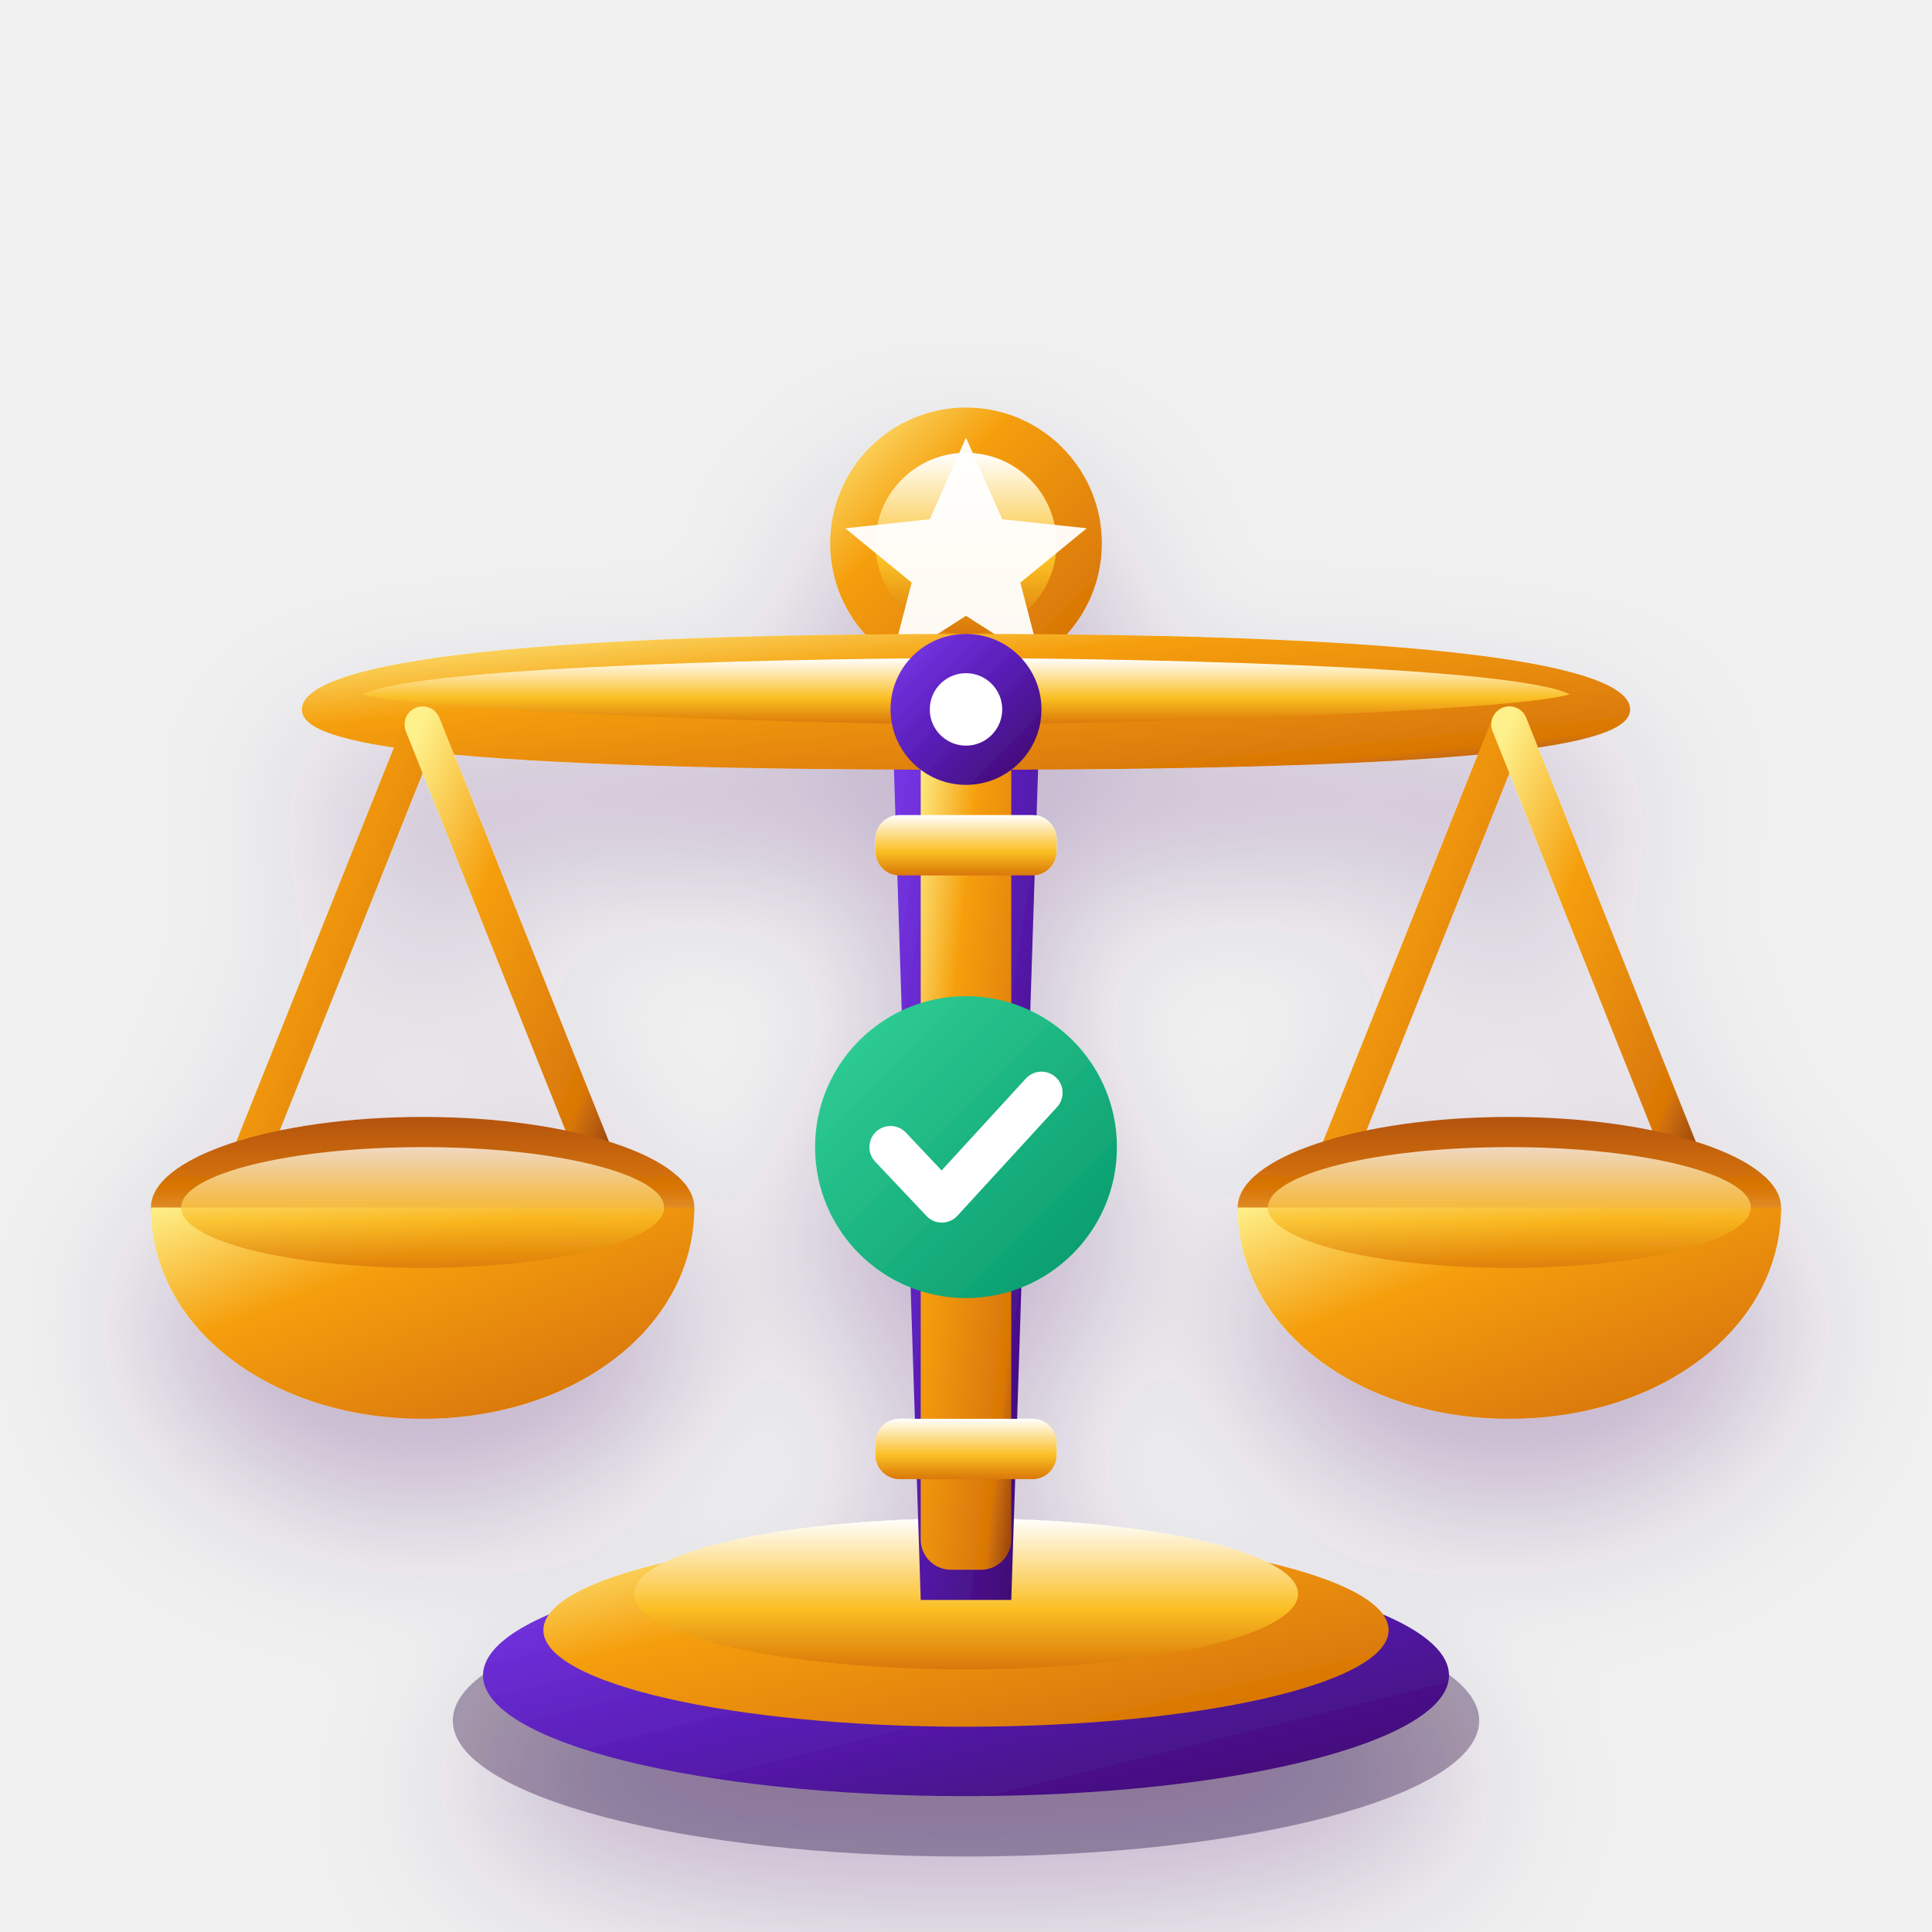
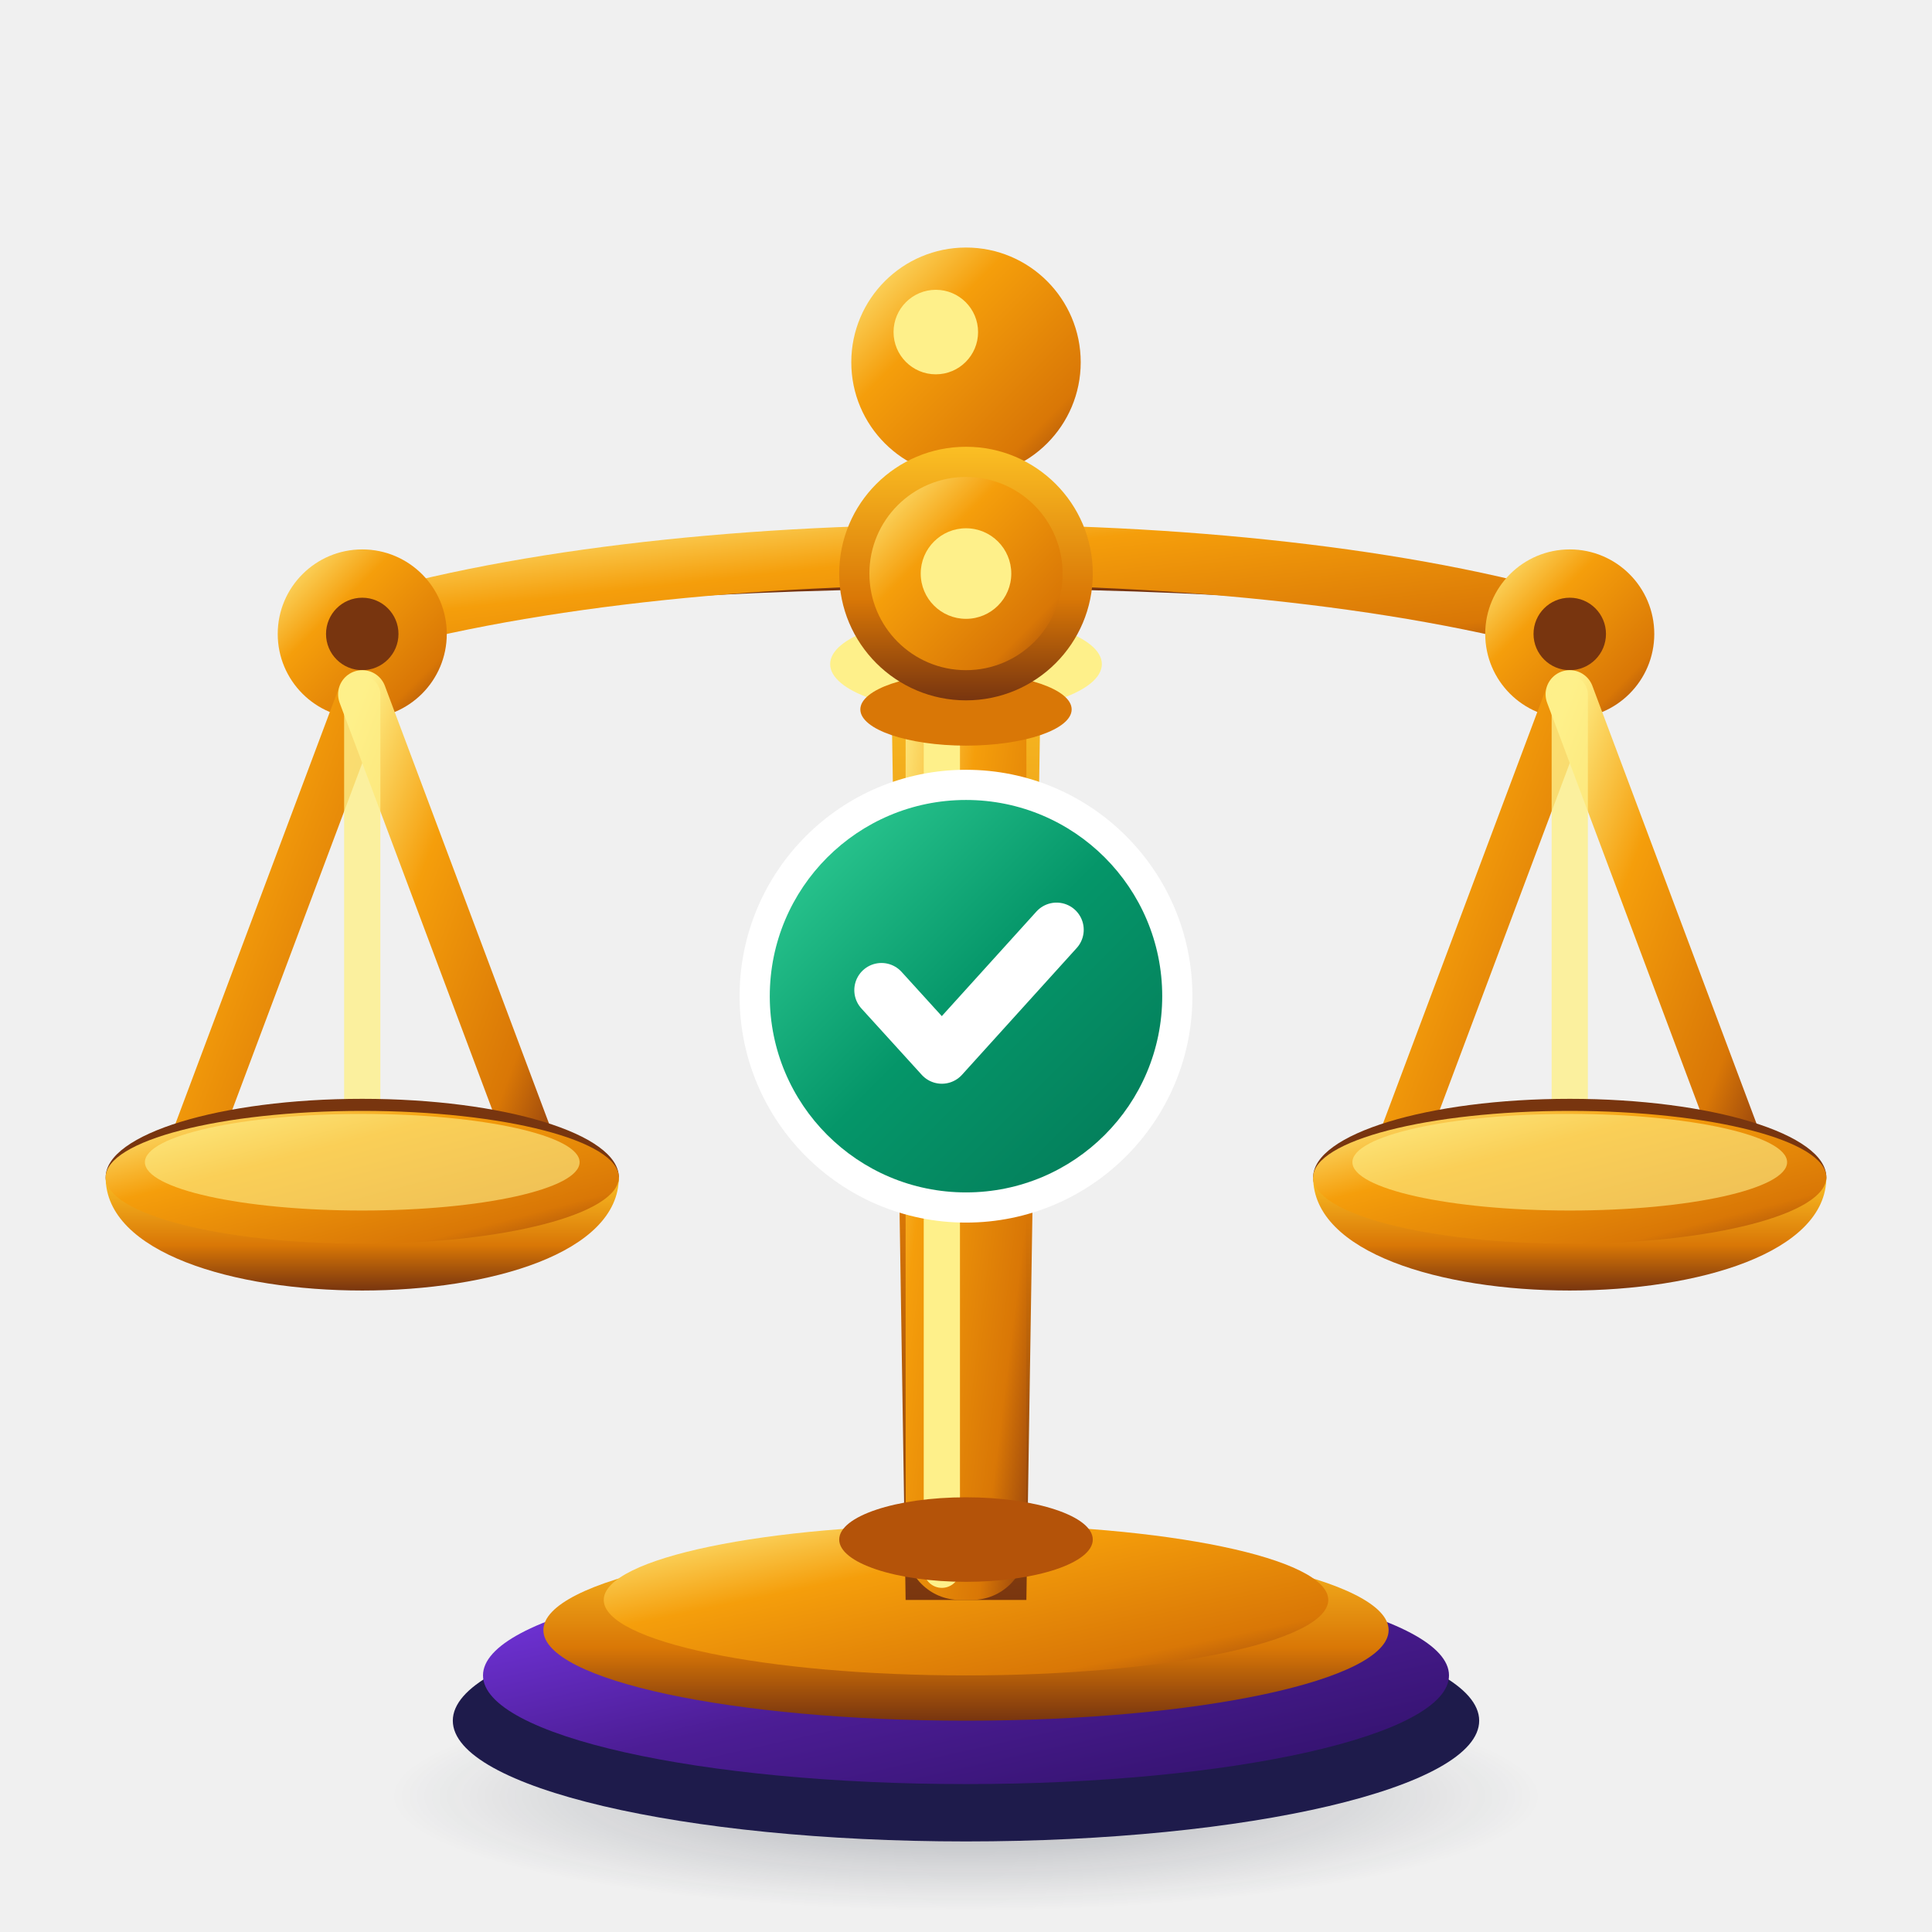
- <svg xmlns="http://www.w3.org/2000/svg" viewBox="0 0 64 64" fill="none">
+ <svg xmlns="http://www.w3.org/2000/svg" viewBox="0 0 64 64" fill="none" shape-rendering="geometricPrecision">
  <defs>
    <linearGradient id="expGold" x1="0%" y1="0%" x2="100%" y2="100%">
      <stop offset="0%" stop-color="#fef08a" />
      <stop offset="35%" stop-color="#f59e0b" />
-       <stop offset="85%" stop-color="#d97706" />
+       <stop offset="80%" stop-color="#d97706" />
      <stop offset="100%" stop-color="#92400e" />
    </linearGradient>
-     <linearGradient id="expGoldLight" x1="0%" y1="0%" x2="0%" y2="100%">
-       <stop offset="0%" stop-color="#ffffff" />
-       <stop offset="60%" stop-color="#fbbf24" />
-       <stop offset="100%" stop-color="#d97706" />
+     <linearGradient id="expBaseGold" x1="0%" y1="0%" x2="0%" y2="100%">
+       <stop offset="0%" stop-color="#fbbf24" />
+       <stop offset="60%" stop-color="#d97706" />
+       <stop offset="100%" stop-color="#78350f" />
    </linearGradient>
-     <linearGradient id="expPurple" x1="0%" y1="0%" x2="100%" y2="100%">
+     <linearGradient id="expPedestal" x1="0%" y1="0%" x2="100%" y2="100%">
      <stop offset="0%" stop-color="#7c3aed" />
-       <stop offset="50%" stop-color="#581db5" />
-       <stop offset="100%" stop-color="#3b0764" />
+       <stop offset="50%" stop-color="#4c1d95" />
+       <stop offset="100%" stop-color="#2e1065" />
    </linearGradient>
-     <linearGradient id="expGreen" x1="0%" y1="0%" x2="100%" y2="100%">
+     <linearGradient id="expBadge" x1="0%" y1="0%" x2="100%" y2="100%">
      <stop offset="0%" stop-color="#34d399" />
-       <stop offset="100%" stop-color="#059669" />
+       <stop offset="50%" stop-color="#059669" />
+       <stop offset="100%" stop-color="#047857" />
    </linearGradient>
-     <linearGradient id="panInner" x1="0%" y1="0%" x2="0%" y2="100%">
-       <stop offset="0%" stop-color="#b45309" />
-       <stop offset="40%" stop-color="#d97706" />
-       <stop offset="100%" stop-color="#fef3c7" />
-     </linearGradient>
-     <filter id="expShadow" x="-10%" y="-10%" width="130%" height="135%" filterUnits="userSpaceOnUse">
-       <feDropShadow dx="0" dy="3" stdDeviation="2.5" flood-color="#3b0764" flood-opacity="0.25" />
-     </filter>
+     <radialGradient id="expShadow" cx="50%" cy="50%" r="50%">
+       <stop offset="0%" stop-color="#0f172a" stop-opacity="0.3" />
+       <stop offset="100%" stop-color="#0f172a" stop-opacity="0" />
+     </radialGradient>
  </defs>
-   <g filter="url(#expShadow)">
-     <ellipse cx="32" cy="57" rx="17" ry="4.5" fill="#1e1035" opacity="0.35" />
-     <ellipse cx="32" cy="55.5" rx="16" ry="4" fill="url(#expPurple)" />
-     <ellipse cx="32" cy="54" rx="14" ry="3.2" fill="url(#expGold)" />
-     <ellipse cx="32" cy="52.8" rx="11" ry="2.5" fill="url(#expGoldLight)" />
-     <path d="M29.5 22 L34.5 22 L33.5 53 L30.5 53 Z" fill="url(#expPurple)" />
-     <rect x="30.5" y="24" width="3" height="28" rx="1" fill="url(#expGold)" />
-     <rect x="29" y="27" width="6" height="2" rx="0.8" fill="url(#expGoldLight)" />
-     <rect x="29" y="47" width="6" height="2" rx="0.8" fill="url(#expGoldLight)" />
-     <circle cx="32" cy="18" r="4.5" fill="url(#expGold)" />
-     <circle cx="32" cy="18" r="3" fill="url(#expGoldLight)" />
-     <polygon points="32,14.5 33.2,17.2 36,17.5 33.8,19.3 34.5,22 32,20.4 29.5,22 30.2,19.3 28,17.5 30.8,17.2" fill="#ffffff" opacity="0.95" />
-     <path d="M10 23.5 C10 22.5 13 21 32 21 C51 21 54 22.5 54 23.5 C54 24.5 51 25.5 32 25.5 C13 25.5 10 24.5 10 23.5 Z" fill="url(#expGold)" />
-     <path d="M12 23 C14 22 28 21.8 32 21.8 C36 21.8 50 22 52 23 C50 23.6 36 24 32 24 C28 24 14 23.6 12 23 Z" fill="url(#expGoldLight)" />
-     <circle cx="32" cy="23.5" r="2.5" fill="url(#expPurple)" />
-     <circle cx="32" cy="23.5" r="1.2" fill="#ffffff" />
-     <line x1="14" y1="24" x2="8" y2="39" stroke="url(#expGold)" stroke-width="1.2" stroke-linecap="round" />
-     <line x1="14" y1="24" x2="14" y2="39" stroke="url(#expGold)" stroke-width="1.2" stroke-linecap="round" />
-     <line x1="14" y1="24" x2="20" y2="39" stroke="url(#expGold)" stroke-width="1.2" stroke-linecap="round" />
-     <ellipse cx="14" cy="40" rx="9" ry="3" fill="url(#panInner)" />
-     <path d="M5 40 C5 44 9 47 14 47 C19 47 23 44 23 40 Z" fill="url(#expGold)" />
-     <ellipse cx="14" cy="40" rx="8" ry="2" fill="url(#expGoldLight)" opacity="0.75" />
-     <line x1="50" y1="24" x2="44" y2="39" stroke="url(#expGold)" stroke-width="1.2" stroke-linecap="round" />
-     <line x1="50" y1="24" x2="50" y2="39" stroke="url(#expGold)" stroke-width="1.2" stroke-linecap="round" />
-     <line x1="50" y1="24" x2="56" y2="39" stroke="url(#expGold)" stroke-width="1.2" stroke-linecap="round" />
-     <ellipse cx="50" cy="40" rx="9" ry="3" fill="url(#panInner)" />
-     <path d="M41 40 C41 44 45 47 50 47 C55 47 59 44 59 40 Z" fill="url(#expGold)" />
-     <ellipse cx="50" cy="40" rx="8" ry="2" fill="url(#expGoldLight)" opacity="0.75" />
-     <circle cx="32" cy="38" r="5" fill="url(#expGreen)" />
-     <path d="M29.5 38 L31.2 39.8 L34.5 36.2" stroke="#ffffff" stroke-width="1.4" stroke-linecap="round" stroke-linejoin="round" />
+   <ellipse cx="32" cy="59.5" rx="19" ry="3.8" fill="url(#expShadow)" />
+   <ellipse cx="32" cy="57" rx="17" ry="4" fill="#1e1b4b" />
+   <ellipse cx="32" cy="55.5" rx="16" ry="3.6" fill="url(#expPedestal)" />
+   <ellipse cx="32" cy="54" rx="14" ry="3" fill="url(#expBaseGold)" />
+   <ellipse cx="32" cy="53" rx="12" ry="2.5" fill="url(#expGold)" />
+   <path d="M29.5 21 L34.5 21 L34 53 L30 53 Z" fill="url(#expBaseGold)" />
+   <rect x="30" y="21" width="4" height="32" rx="1.8" fill="url(#expGold)" />
+   <line x1="31.2" y1="21" x2="31.2" y2="52" stroke="#fef08a" stroke-width="1.2" stroke-linecap="round" />
+   <ellipse cx="32" cy="22" rx="4.5" ry="1.6" fill="#fef08a" />
+   <ellipse cx="32" cy="23.5" rx="3.5" ry="1.2" fill="#d97706" />
+   <ellipse cx="32" cy="51" rx="4.2" ry="1.4" fill="#b45309" />
+   <circle cx="32" cy="12" r="3.8" fill="url(#expGold)" />
+   <circle cx="31" cy="11" r="1.4" fill="#fef08a" />
+   <path d="M12 21 C22 17.5 42 17.5 52 21 C42 19 22 19 12 21 Z" fill="#78350f" />
+   <path d="M11 20 C22 16.5 42 16.5 53 20 L53 22 C42 18.5 22 18.5 11 22 Z" fill="url(#expGold)" />
+   <circle cx="32" cy="19" r="4.2" fill="url(#expBaseGold)" />
+   <circle cx="32" cy="19" r="3.2" fill="url(#expGold)" />
+   <circle cx="32" cy="19" r="1.5" fill="#fef08a" />
+   <circle cx="12" cy="21" r="2.8" fill="url(#expGold)" />
+   <circle cx="12" cy="21" r="1.2" fill="#78350f" />
+   <circle cx="52" cy="21" r="2.8" fill="url(#expGold)" />
+   <circle cx="52" cy="21" r="1.2" fill="#78350f" />
+   <line x1="12" y1="23" x2="6" y2="39" stroke="url(#expGold)" stroke-width="1.6" stroke-linecap="round" />
+   <line x1="12" y1="23" x2="18" y2="39" stroke="url(#expGold)" stroke-width="1.6" stroke-linecap="round" />
+   <line x1="12" y1="23" x2="12" y2="39" stroke="#fef08a" stroke-width="1.2" stroke-linecap="round" opacity="0.8" />
+   <ellipse cx="12" cy="39" rx="8.5" ry="2.6" fill="#78350f" />
+   <path d="M3.5 39 C3.5 44 20.5 44 20.5 39 Z" fill="url(#expBaseGold)" />
+   <ellipse cx="12" cy="39" rx="8.5" ry="2.2" fill="url(#expGold)" />
+   <ellipse cx="12" cy="38.5" rx="7.2" ry="1.6" fill="#fef08a" opacity="0.6" />
+   <line x1="52" y1="23" x2="46" y2="39" stroke="url(#expGold)" stroke-width="1.6" stroke-linecap="round" />
+   <line x1="52" y1="23" x2="58" y2="39" stroke="url(#expGold)" stroke-width="1.6" stroke-linecap="round" />
+   <line x1="52" y1="23" x2="52" y2="39" stroke="#fef08a" stroke-width="1.2" stroke-linecap="round" opacity="0.8" />
+   <ellipse cx="52" cy="39" rx="8.5" ry="2.6" fill="#78350f" />
+   <path d="M43.5 39 C43.5 44 60.5 44 60.5 39 Z" fill="url(#expBaseGold)" />
+   <ellipse cx="52" cy="39" rx="8.5" ry="2.2" fill="url(#expGold)" />
+   <ellipse cx="52" cy="38.5" rx="7.2" ry="1.6" fill="#fef08a" opacity="0.6" />
+   <g transform="translate(32, 33)">
+     <circle cx="0" cy="0" r="7.5" fill="#ffffff" />
+     <circle cx="0" cy="0" r="6.5" fill="url(#expBadge)" />
+     <path d="M-2.8 -0.2 L-0.8 2 L3 -2.2" stroke="#ffffff" stroke-width="1.8" stroke-linecap="round" stroke-linejoin="round" fill="none" />
  </g>
</svg>
